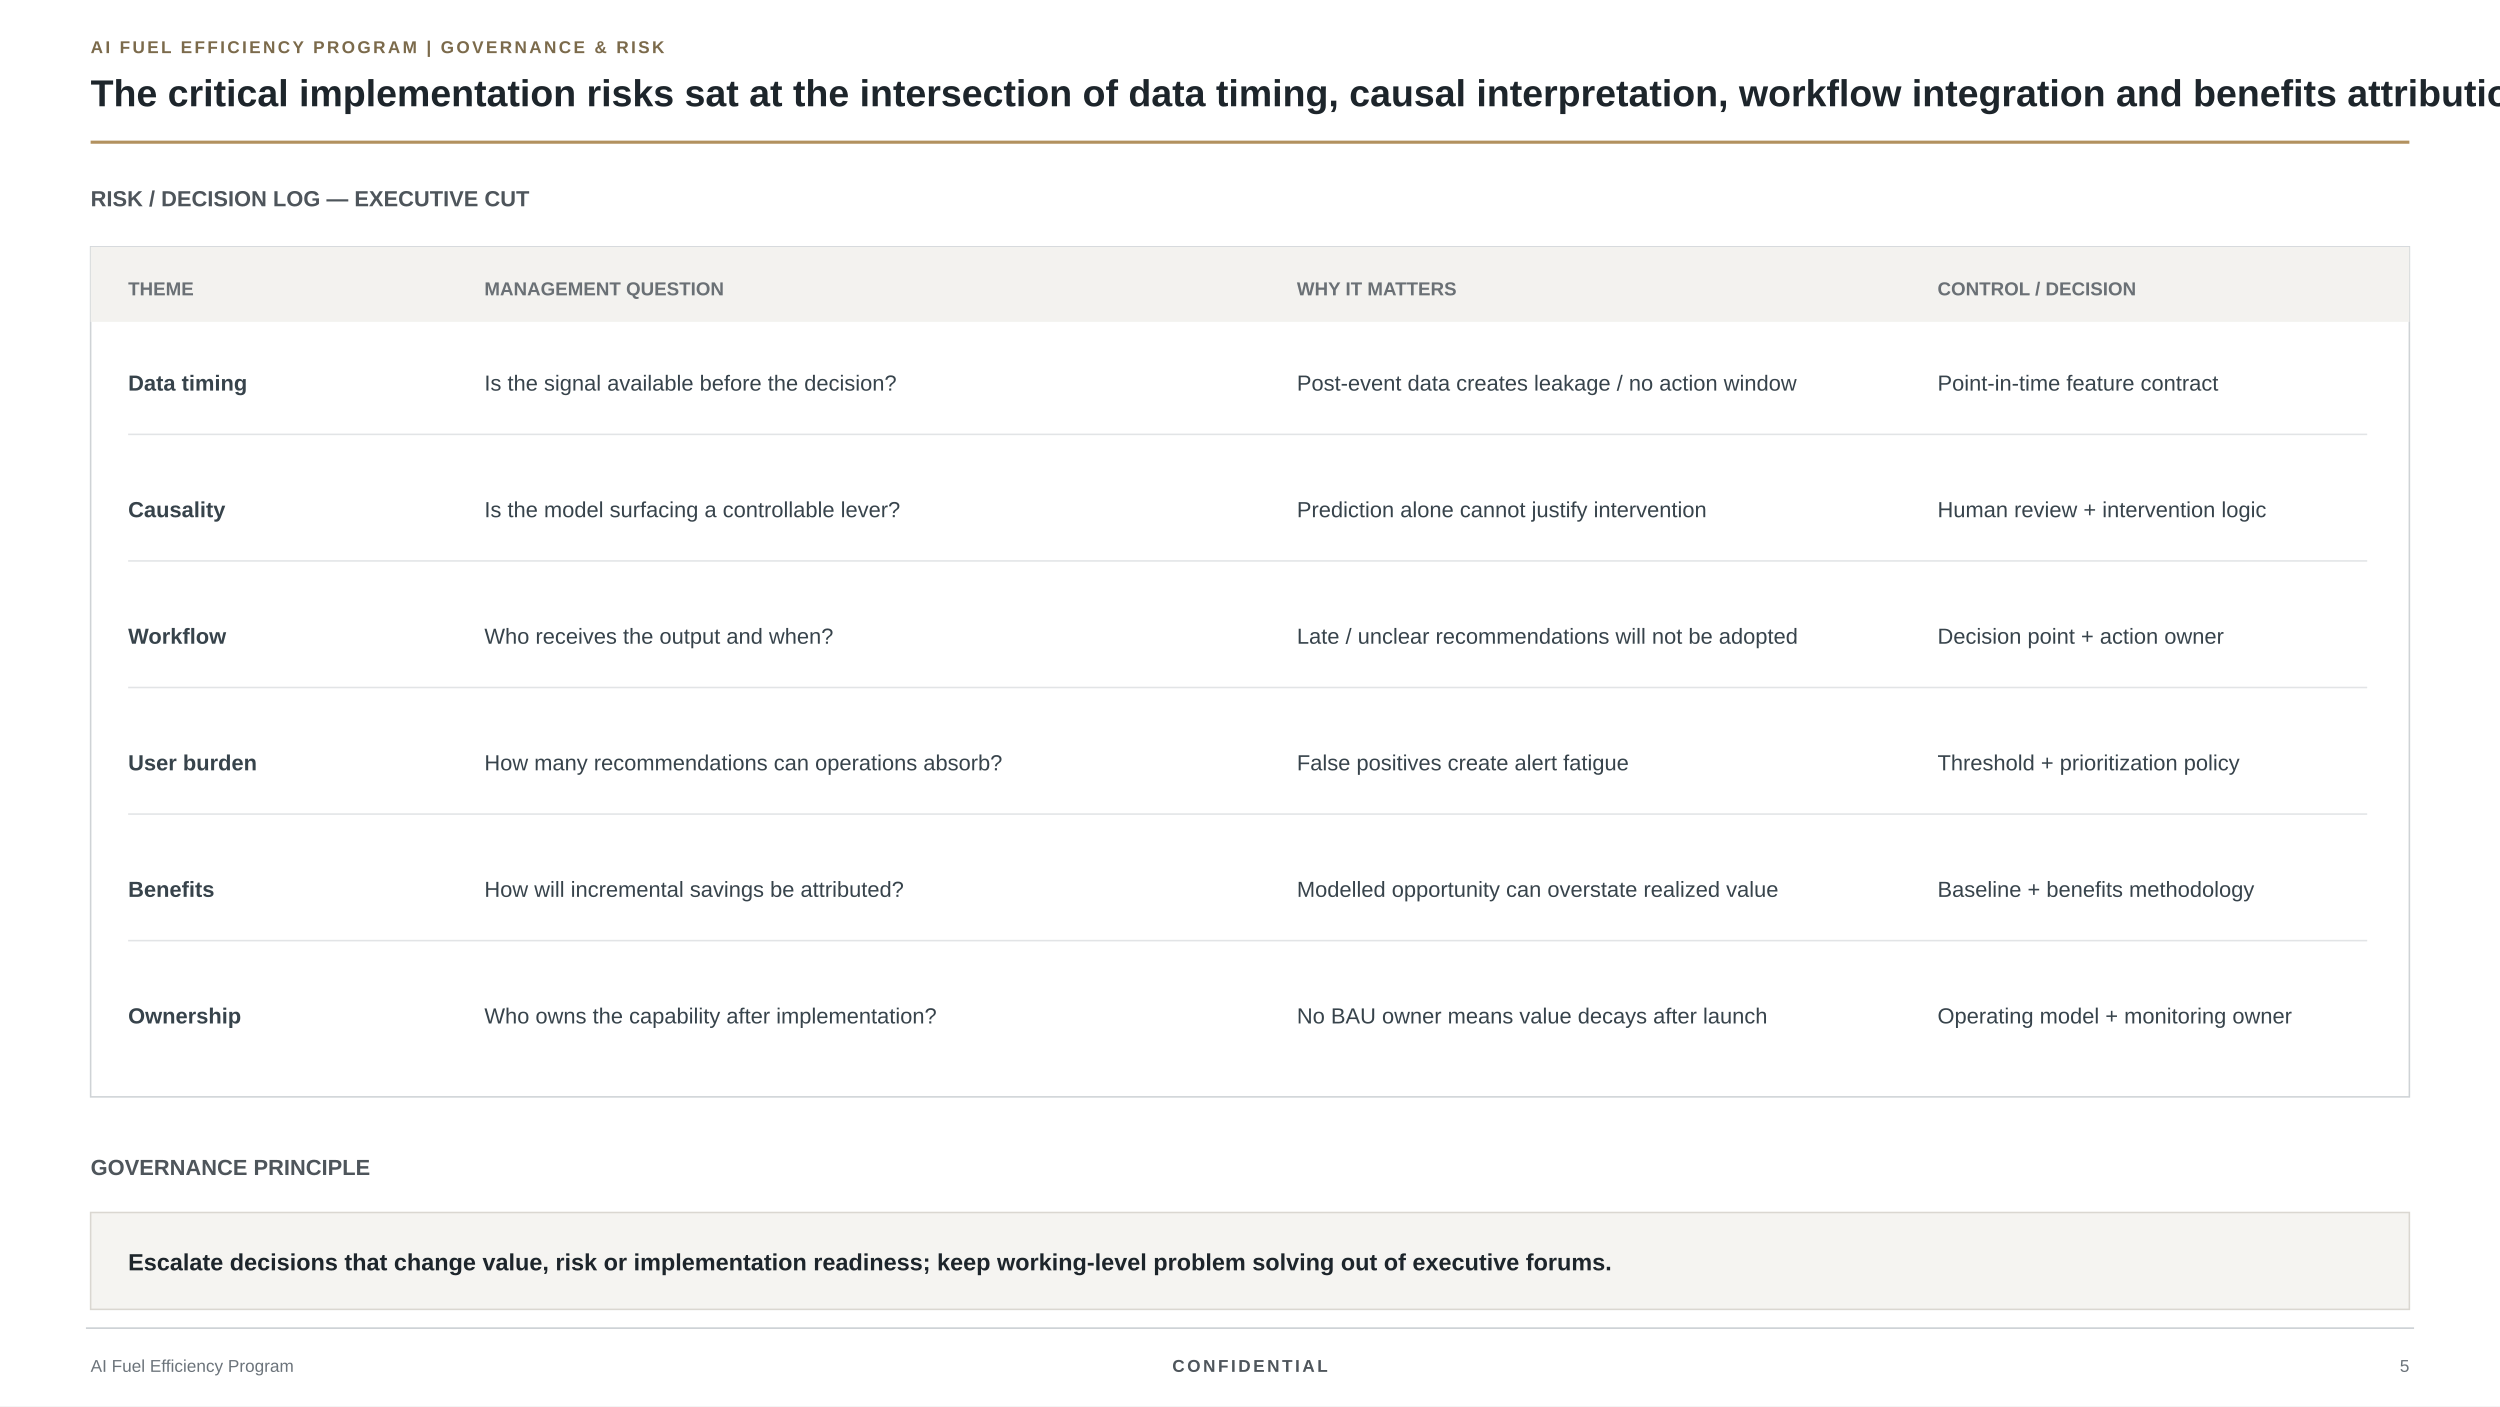
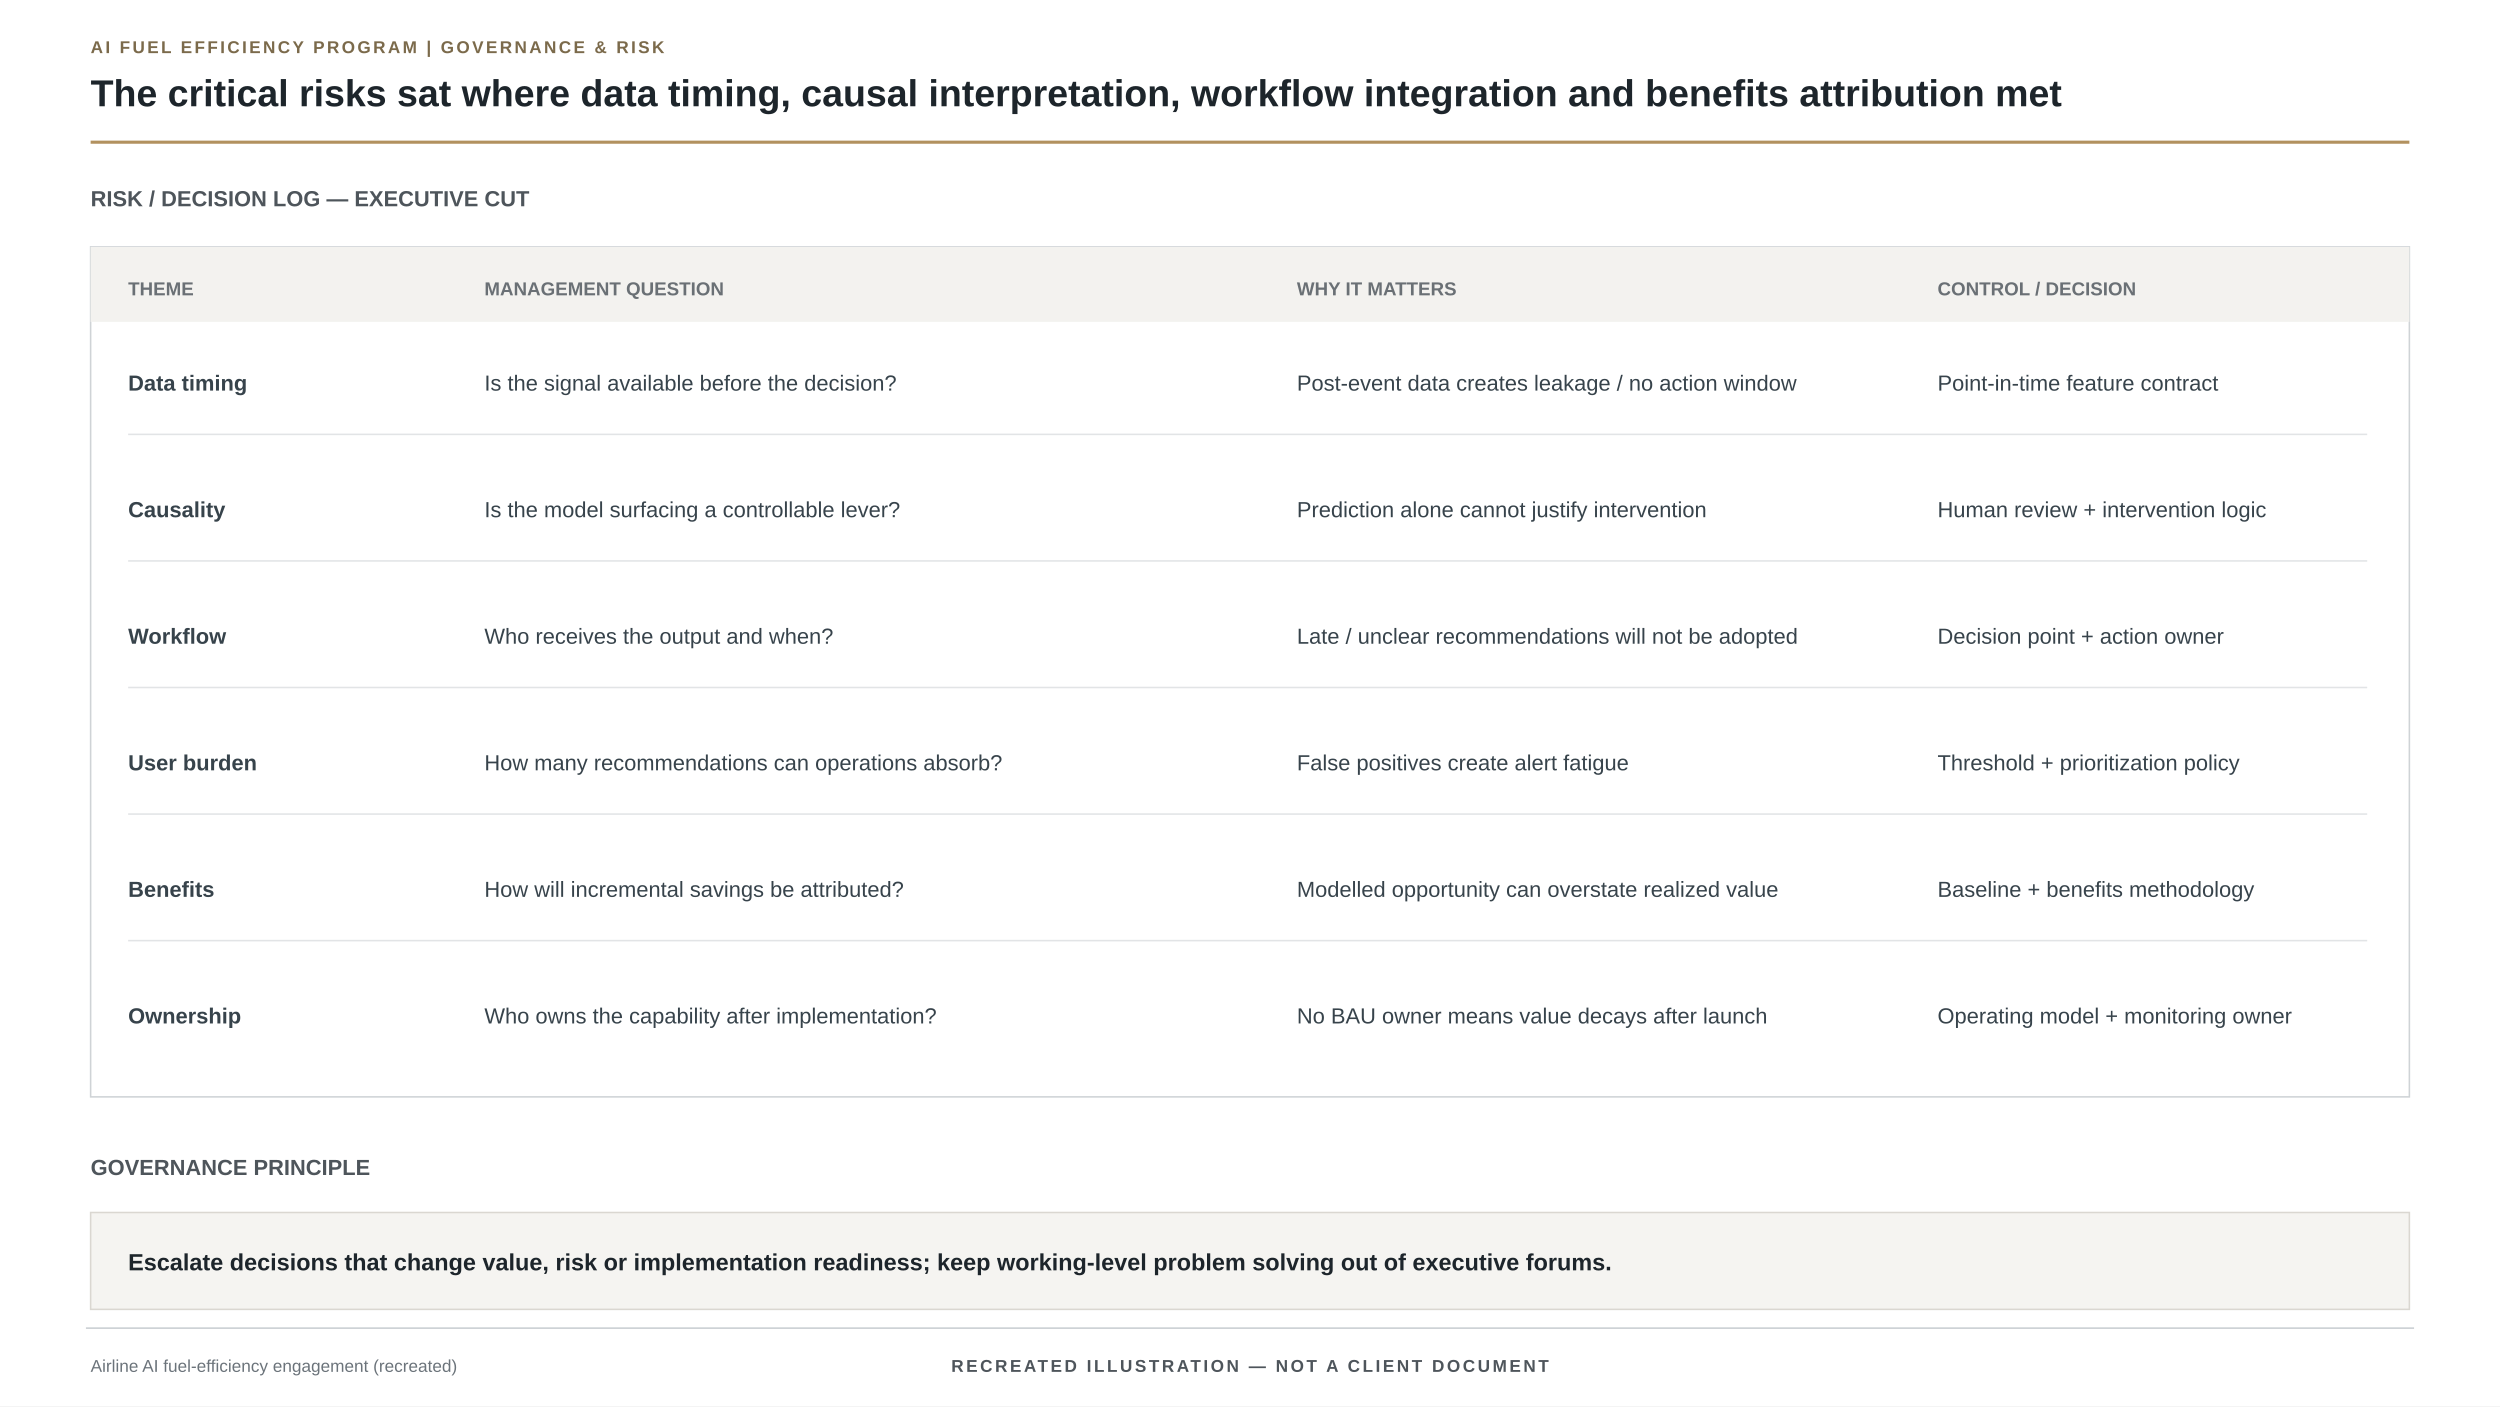
<svg xmlns="http://www.w3.org/2000/svg" width="1600" height="900" viewBox="0 0 1600 900">
  <rect width="1600" height="900" fill="#ffffff" />
  <text x="58" y="34" font-family="Arial" font-size="11" font-weight="700" letter-spacing="1.5" fill="#7b6a4b">AI FUEL EFFICIENCY PROGRAM | GOVERNANCE &amp; RISK</text>
-   <text x="58" y="68" font-family="Arial" font-size="24" font-weight="700" fill="#1d252b">The critical implementation risks sat at the intersection of data timing, causal interpretation, workflow integration and benefits attribution</text>
+   <text x="58" y="68" font-family="Arial" font-size="24" font-weight="700" fill="#1d252b">The critical risks sat where data timing, causal interpretation, workflow integration and benefits attribution met</text>
  <line x1="58" y1="91" x2="1542" y2="91" stroke="#b2915f" stroke-width="2" />
  <g font-family="Arial">
    <text x="58" y="132" font-size="14" font-weight="700" fill="#4e555b">RISK / DECISION LOG — EXECUTIVE CUT</text>
    <rect x="58" y="158" width="1484" height="544" fill="#ffffff" stroke="#cfd3d6" />
    <rect x="58" y="158" width="1484" height="48" fill="#f3f2ef" />
    <text x="82" y="189" font-size="12" font-weight="700" fill="#6a7075">THEME</text>
    <text x="310" y="189" font-size="12" font-weight="700" fill="#6a7075">MANAGEMENT QUESTION</text>
    <text x="830" y="189" font-size="12" font-weight="700" fill="#6a7075">WHY IT MATTERS</text>
    <text x="1240" y="189" font-size="12" font-weight="700" fill="#6a7075">CONTROL / DECISION</text>
    <g font-size="14" fill="#37434b">
      <text x="82" y="250" font-weight="700">Data timing</text>
      <text x="310" y="250">Is the signal available before the decision?</text>
      <text x="830" y="250">Post-event data creates leakage / no action window</text>
      <text x="1240" y="250">Point-in-time feature contract</text>
      <line x1="82" y1="278" x2="1515" y2="278" stroke="#e2e4e6" />
      <text x="82" y="331" font-weight="700">Causality</text>
      <text x="310" y="331">Is the model surfacing a controllable lever?</text>
      <text x="830" y="331">Prediction alone cannot justify intervention</text>
      <text x="1240" y="331">Human review + intervention logic</text>
      <line x1="82" y1="359" x2="1515" y2="359" stroke="#e2e4e6" />
      <text x="82" y="412" font-weight="700">Workflow</text>
      <text x="310" y="412">Who receives the output and when?</text>
      <text x="830" y="412">Late / unclear recommendations will not be adopted</text>
      <text x="1240" y="412">Decision point + action owner</text>
      <line x1="82" y1="440" x2="1515" y2="440" stroke="#e2e4e6" />
      <text x="82" y="493" font-weight="700">User burden</text>
      <text x="310" y="493">How many recommendations can operations absorb?</text>
      <text x="830" y="493">False positives create alert fatigue</text>
      <text x="1240" y="493">Threshold + prioritization policy</text>
      <line x1="82" y1="521" x2="1515" y2="521" stroke="#e2e4e6" />
      <text x="82" y="574" font-weight="700">Benefits</text>
      <text x="310" y="574">How will incremental savings be attributed?</text>
      <text x="830" y="574">Modelled opportunity can overstate realized value</text>
      <text x="1240" y="574">Baseline + benefits methodology</text>
      <line x1="82" y1="602" x2="1515" y2="602" stroke="#e2e4e6" />
      <text x="82" y="655" font-weight="700">Ownership</text>
      <text x="310" y="655">Who owns the capability after implementation?</text>
      <text x="830" y="655">No BAU owner means value decays after launch</text>
      <text x="1240" y="655">Operating model + monitoring owner</text>
    </g>
    <text x="58" y="752" font-size="14" font-weight="700" fill="#4e555b">GOVERNANCE PRINCIPLE</text>
    <rect x="58" y="776" width="1484" height="62" fill="#f5f4f1" stroke="#dad7d1" />
    <text x="82" y="813" font-size="15" font-weight="700" fill="#1d252b">Escalate decisions that change value, risk or implementation readiness; keep working-level problem solving out of executive forums.</text>
  </g>
  <line x1="55" y1="850" x2="1545" y2="850" stroke="#c9ced2" stroke-width="1" />
-   <text x="58" y="878" font-family="Arial" font-size="11" fill="#6b737a">AI Fuel Efficiency Program</text>
-   <text x="800" y="878" text-anchor="middle" font-family="Arial" font-size="11" font-weight="700" letter-spacing="1.6" fill="#4e555b">CONFIDENTIAL</text>
-   <text x="1542" y="878" text-anchor="end" font-family="Arial" font-size="11" fill="#6b737a">5</text>
+   <text x="58" y="878" font-family="Arial" font-size="11" fill="#6b737a">Airline AI fuel-efficiency engagement (recreated)</text>
+   <text x="800" y="878" text-anchor="middle" font-family="Arial" font-size="11" font-weight="700" letter-spacing="1.6" fill="#4e555b">RECREATED ILLUSTRATION — NOT A CLIENT DOCUMENT</text>
</svg>
